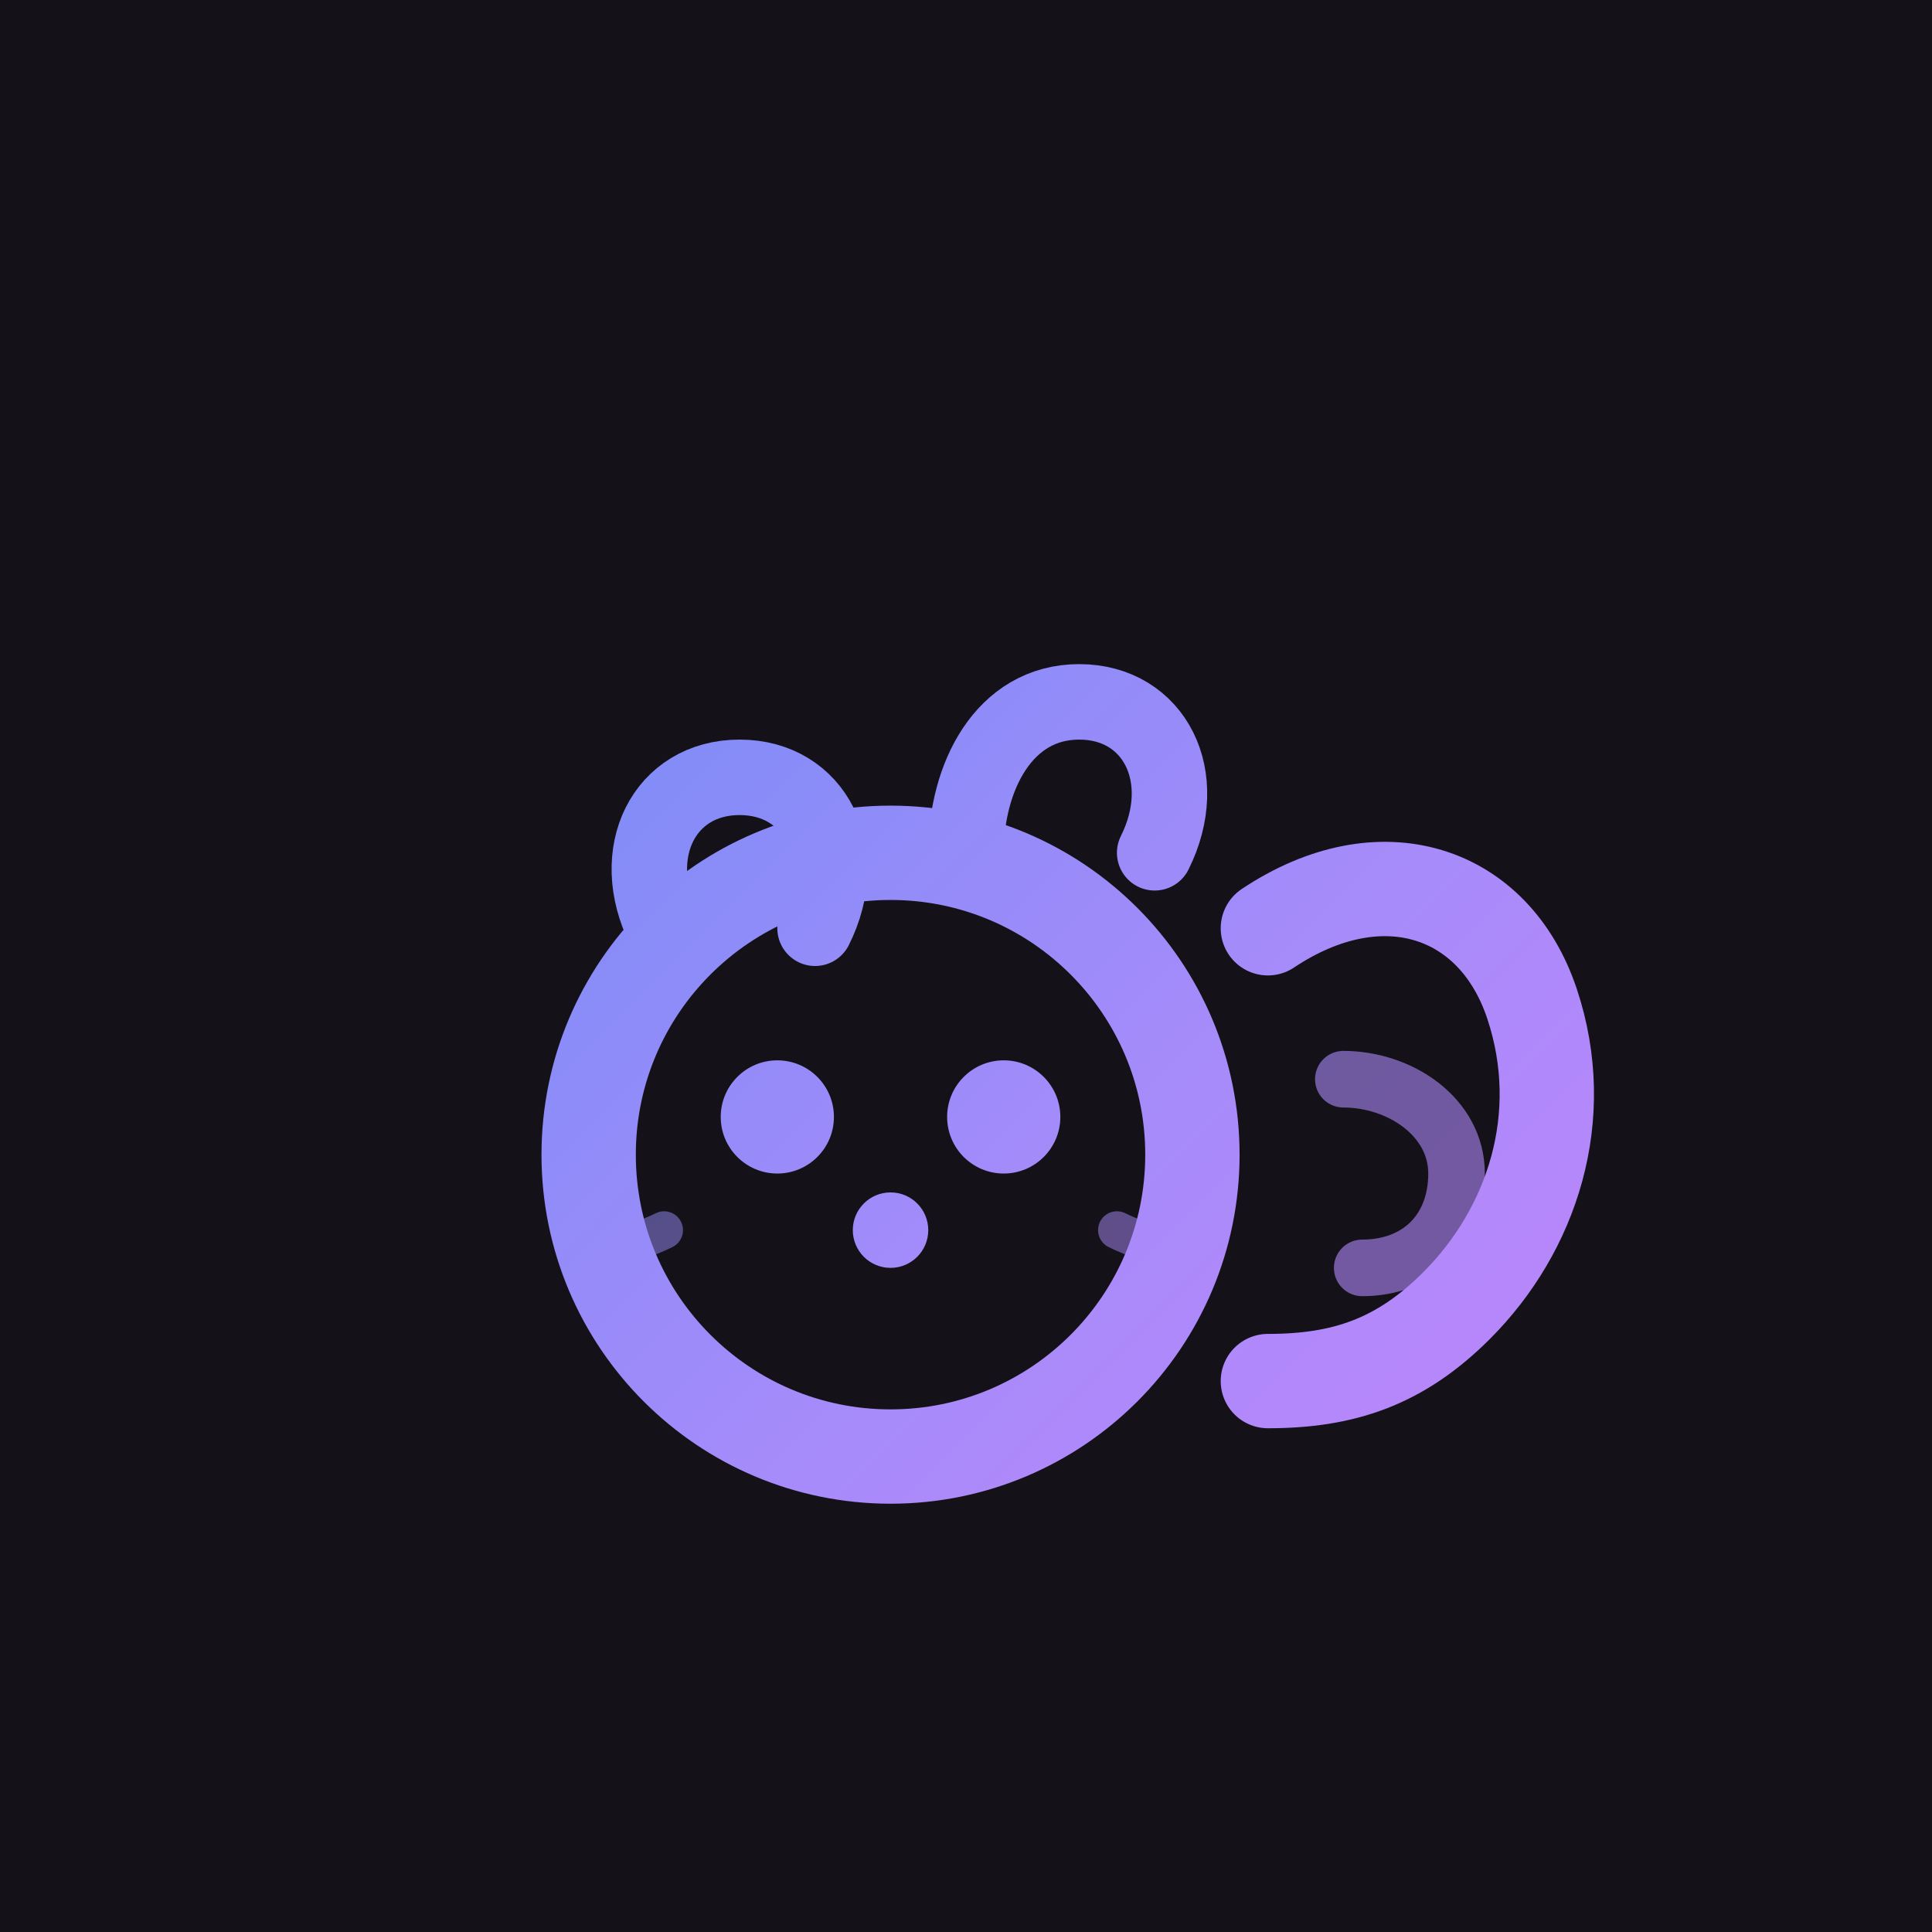
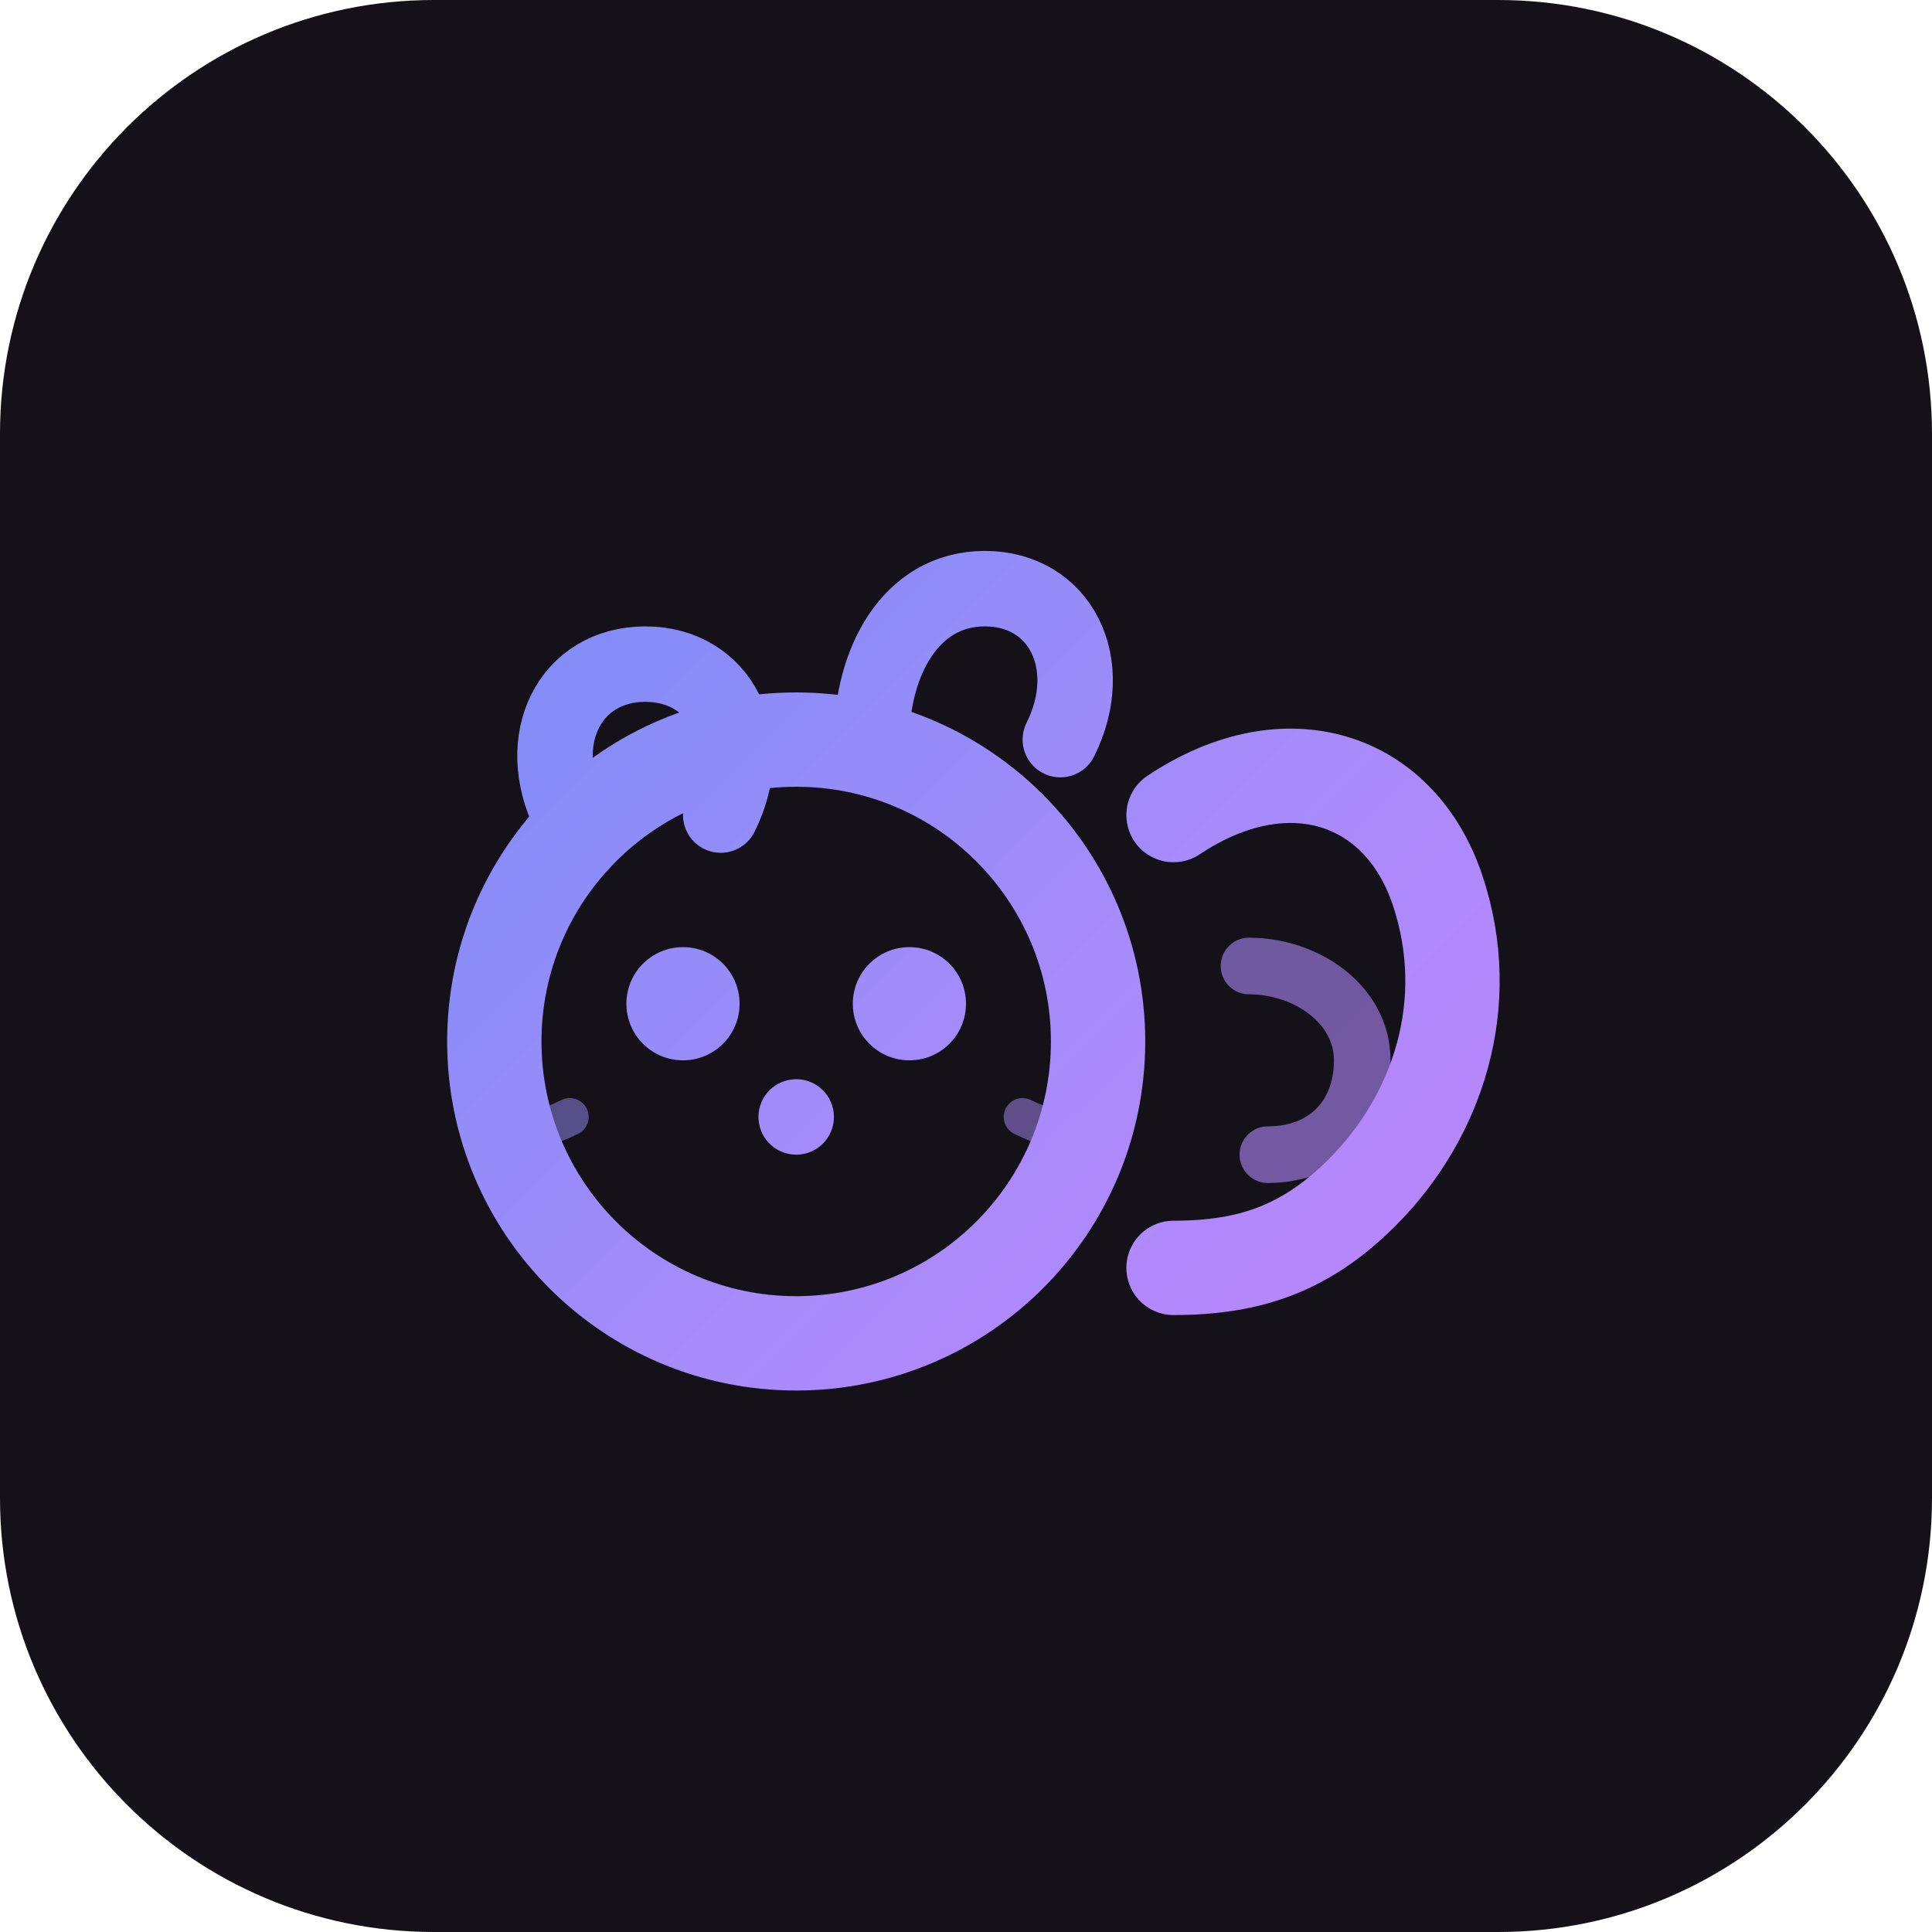
<svg xmlns="http://www.w3.org/2000/svg" viewBox="0 0 512 512" fill="none">
-   <rect width="512" height="512" fill="#141218" />
+   <rect width="512" height="512" rx="115" fill="#141218" />
  <defs>
    <linearGradient id="a" x1="4" y1="4" x2="28" y2="28" gradientUnits="userSpaceOnUse">
      <stop stop-color="#818cf8" />
      <stop offset=".5" stop-color="#a78bfa" />
      <stop offset="1" stop-color="#c084fc" />
    </linearGradient>
  </defs>
-   <g transform="translate(116 126) scale(10)">
+   <g transform="translate(91 96) scale(10)">
    <g transform="translate(0, 4)">
      <path d="M22 8c3-2 6-1 7 2s0 6-2 8c-1.5 1.5-3 2-5 2" stroke="url(#a)" stroke-width="2.5" stroke-linecap="round" />
      <path d="M24 12c1.5 0 3 1 3 2.5S26 17 24.5 17" stroke="url(#a)" stroke-width="1.5" stroke-linecap="round" opacity=".6" />
      <circle cx="12" cy="14" r="8" stroke="url(#a)" stroke-width="2.5" />
      <path d="M6 8C5 6 6 4 8 4s3 2 2 4" stroke="url(#a)" stroke-width="2" stroke-linecap="round" />
      <path d="M14 6c0-2 1-4 3-4s3 2 2 4" stroke="url(#a)" stroke-width="2" stroke-linecap="round" />
      <circle cx="9" cy="13" r="1.5" fill="url(#a)" />
      <circle cx="15" cy="13" r="1.5" fill="url(#a)" />
      <circle cx="12" cy="16" r="1" fill="url(#a)" />
      <path d="M6 16c-1 .5-2 .5-2 .5" stroke="url(#a)" stroke-linecap="round" opacity=".5" />
      <path d="M18 16c1 .5 2 .5 2 .5" stroke="url(#a)" stroke-linecap="round" opacity=".5" />
    </g>
  </g>
</svg>
